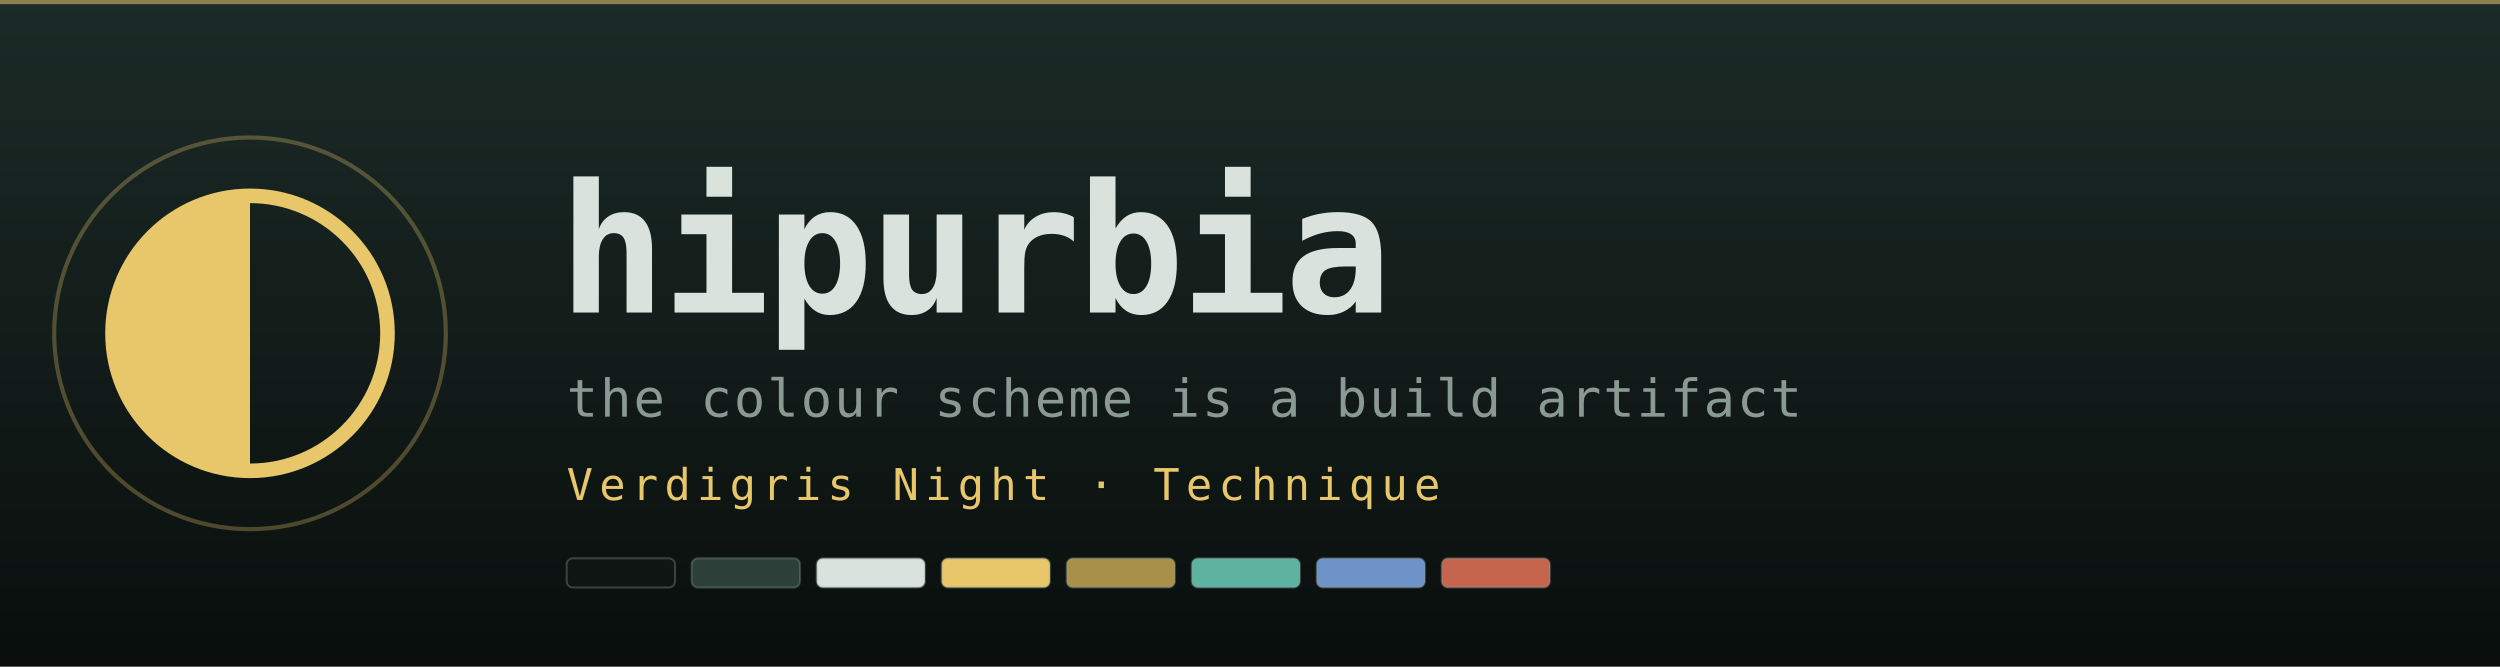
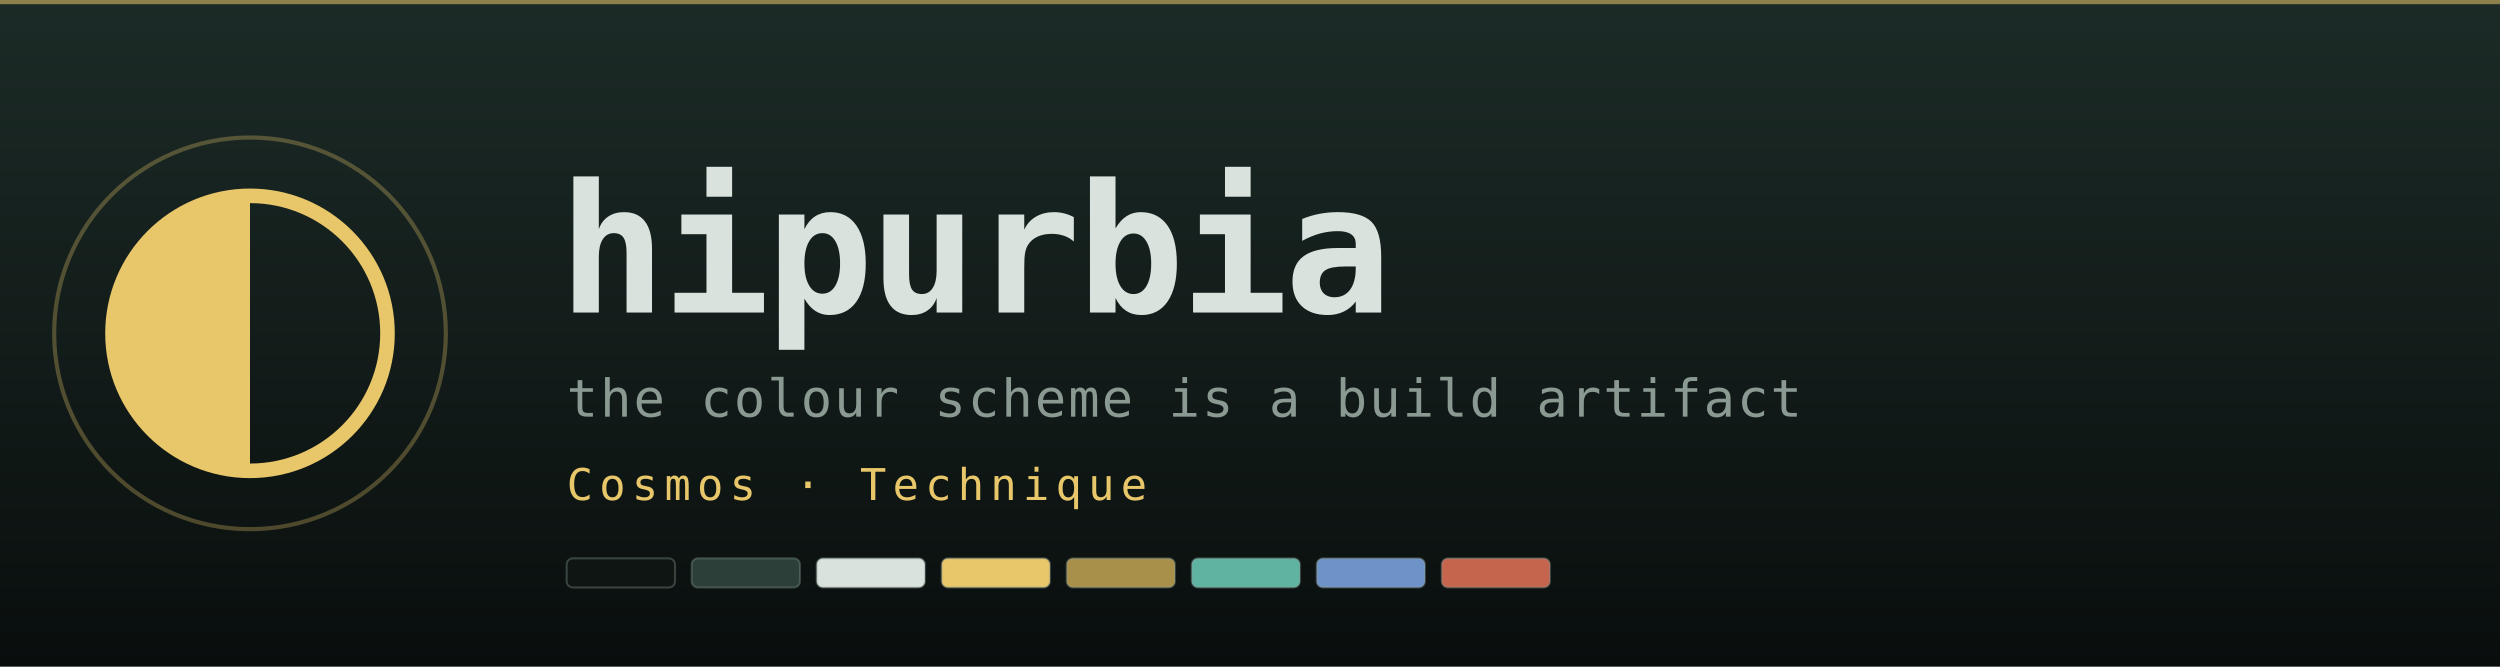
<svg xmlns="http://www.w3.org/2000/svg" viewBox="0 0 1200 320" width="1200" height="320" role="img" aria-label="hipurbia">
  <defs>
    <linearGradient id="field" x1="0" y1="0" x2="0" y2="1">
      <stop offset="0" stop-color="#1C2B27" />
      <stop offset="1" stop-color="#090E0D" />
    </linearGradient>
    <clipPath id="left-half">
      <rect x="0" y="0" width="120" height="240" />
    </clipPath>
  </defs>
  <rect width="1200" height="320" fill="url(#field)" />
  <rect x="0" y="0" width="1200" height="2" fill="#E8C66A" opacity="0.55" />
  <g transform="translate(120 160)">
    <g transform="translate(-120 -120)">
      <circle cx="120" cy="120" r="66" fill="#E8C66A" clip-path="url(#left-half)" />
      <circle cx="120" cy="120" r="66" fill="none" stroke="#E8C66A" stroke-width="7" />
      <circle cx="120" cy="120" r="94" fill="none" stroke="#E8C66A" stroke-width="2" opacity="0.30" />
    </g>
  </g>
  <text x="268" y="150" font-family="JetBrains Mono, JetBrainsMono Nerd Font, ui-monospace, monospace" font-size="86" font-weight="700" letter-spacing="-2" fill="#D9E2DD">hipurbia</text>
  <text x="272" y="200" font-family="JetBrains Mono, JetBrainsMono Nerd Font, ui-monospace, monospace" font-size="25" letter-spacing="1" fill="#8A9A93">the colour scheme is a build artifact</text>
-   <text x="272" y="240" font-family="JetBrains Mono, JetBrainsMono Nerd Font, ui-monospace, monospace" font-size="21" letter-spacing="3" fill="#E8C66A">Verdigris Night · Technique</text>
+   <text x="272" y="240" font-family="JetBrains Mono, JetBrainsMono Nerd Font, ui-monospace, monospace" font-size="21" letter-spacing="3" fill="#E8C66A">Cosmos · Technique</text>
  <g transform="translate(272 268)">
    <rect x="0" y="0" width="52" height="14" rx="3" fill="#0E1513" stroke="#8A9A93" stroke-width="1" stroke-opacity="0.35" />
    <rect x="60" y="0" width="52" height="14" rx="3" fill="#2C3F39" stroke="#8A9A93" stroke-width="1" stroke-opacity="0.35" />
    <rect x="120" y="0" width="52" height="14" rx="3" fill="#D9E2DD" stroke="#8A9A93" stroke-width="1" stroke-opacity="0.35" />
    <rect x="180" y="0" width="52" height="14" rx="3" fill="#E8C66A" stroke="#8A9A93" stroke-width="1" stroke-opacity="0.35" />
    <rect x="240" y="0" width="52" height="14" rx="3" fill="#A8904A" stroke="#8A9A93" stroke-width="1" stroke-opacity="0.35" />
    <rect x="300" y="0" width="52" height="14" rx="3" fill="#5FB3A1" stroke="#8A9A93" stroke-width="1" stroke-opacity="0.35" />
    <rect x="360" y="0" width="52" height="14" rx="3" fill="#6E93C8" stroke="#8A9A93" stroke-width="1" stroke-opacity="0.35" />
    <rect x="420" y="0" width="52" height="14" rx="3" fill="#C5654E" stroke="#8A9A93" stroke-width="1" stroke-opacity="0.35" />
  </g>
</svg>
